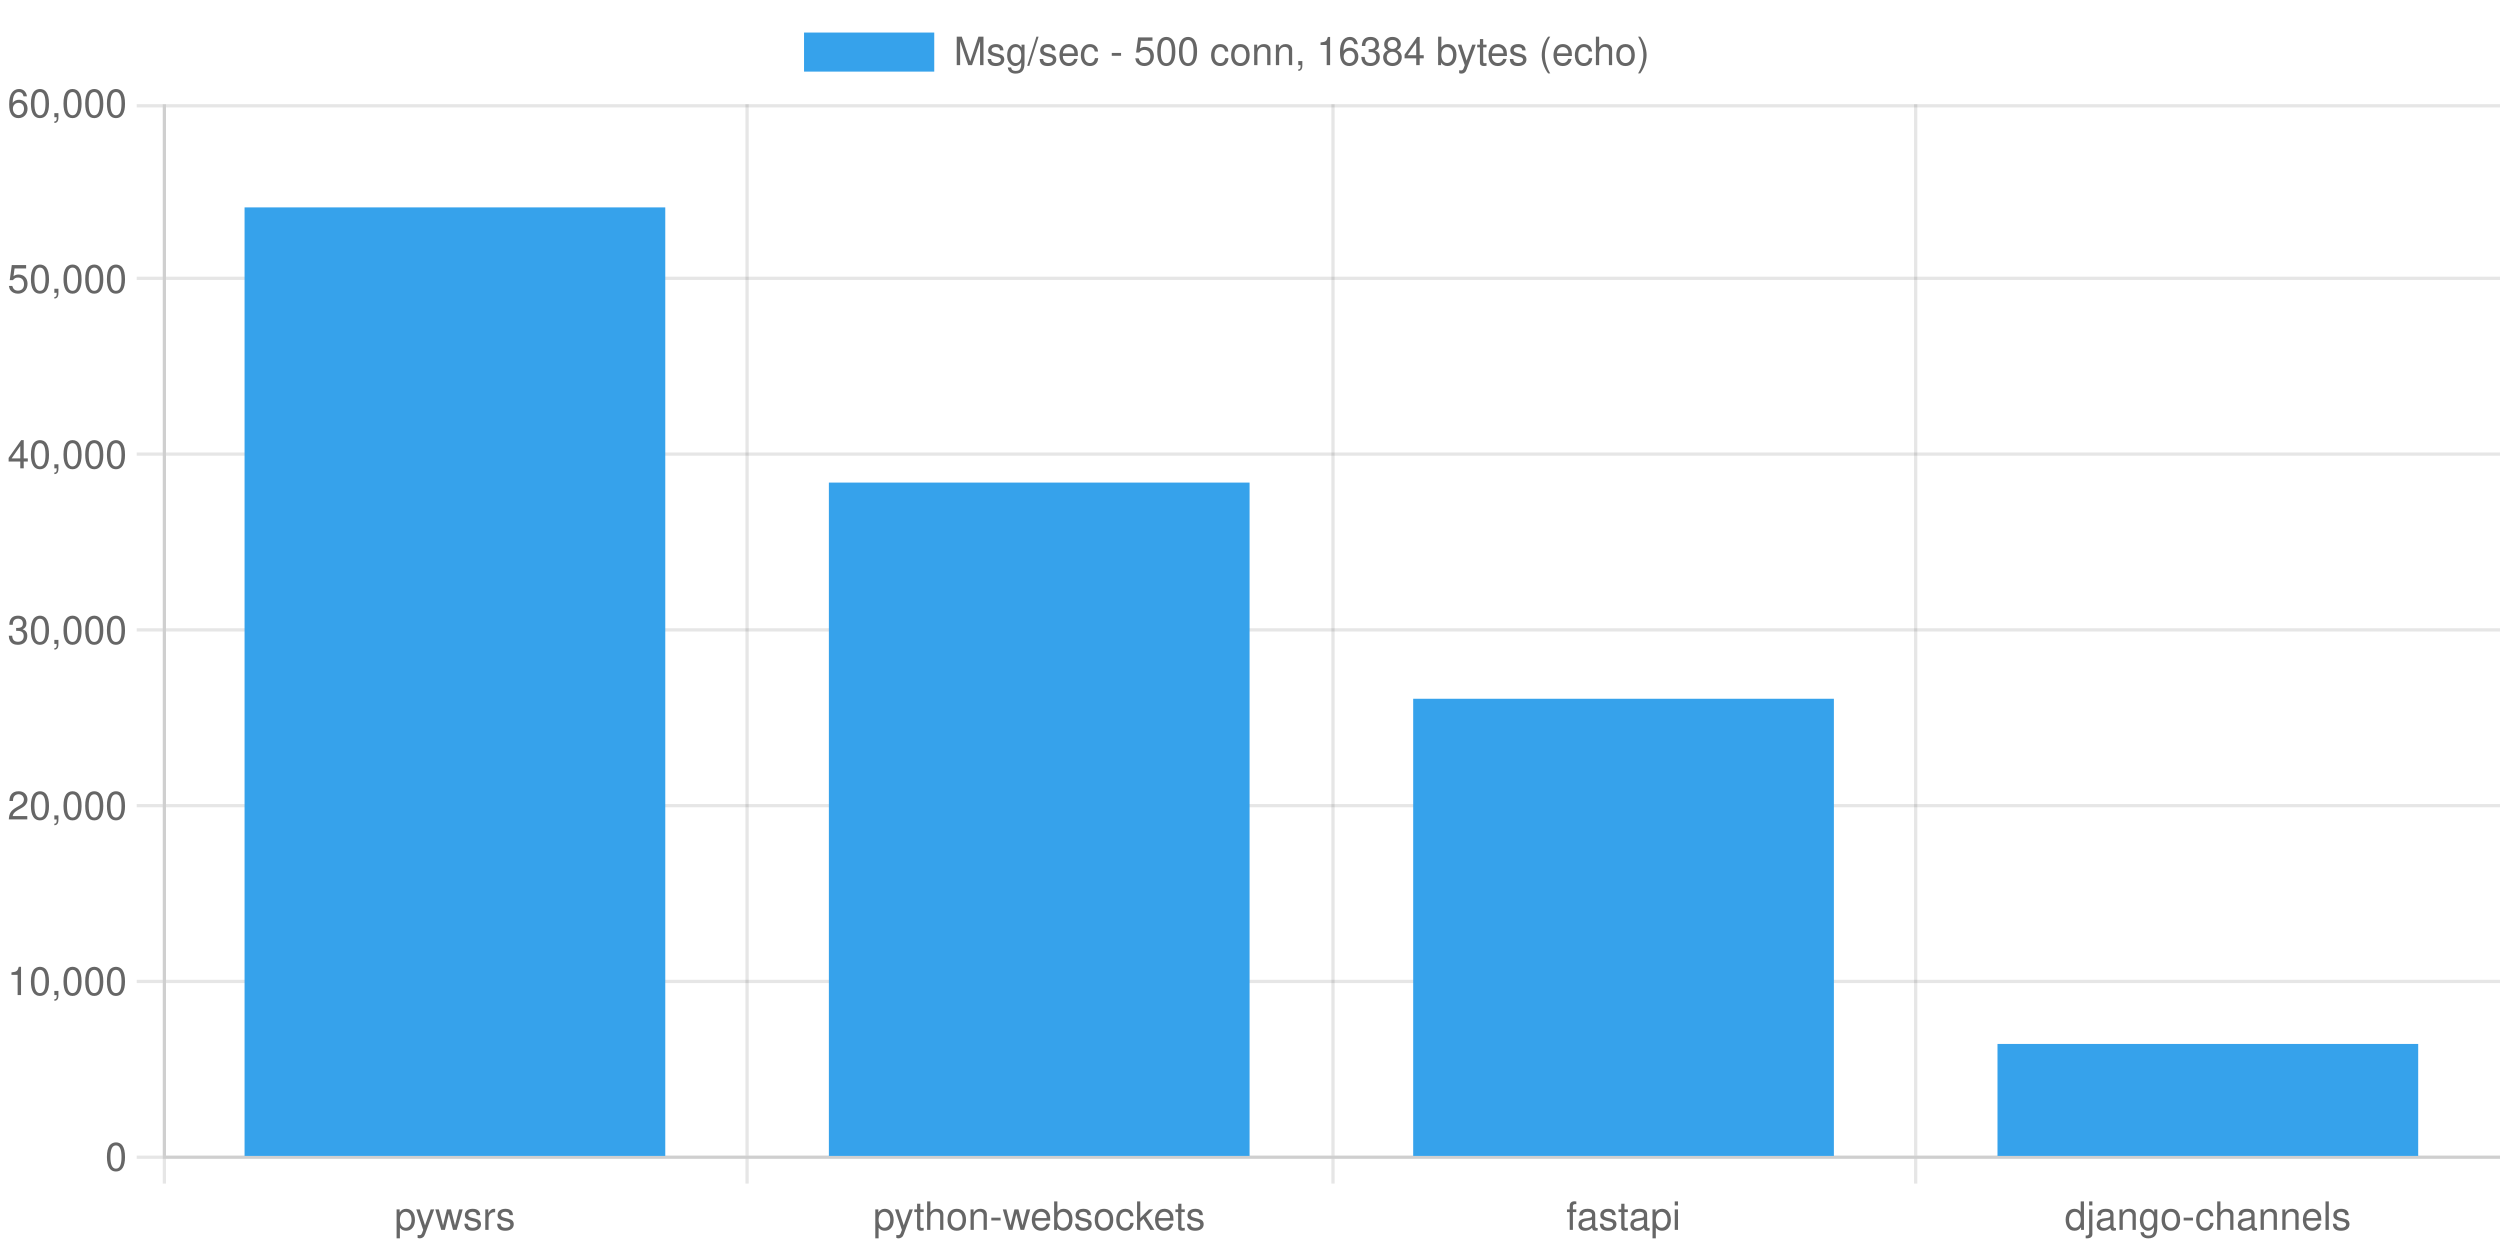
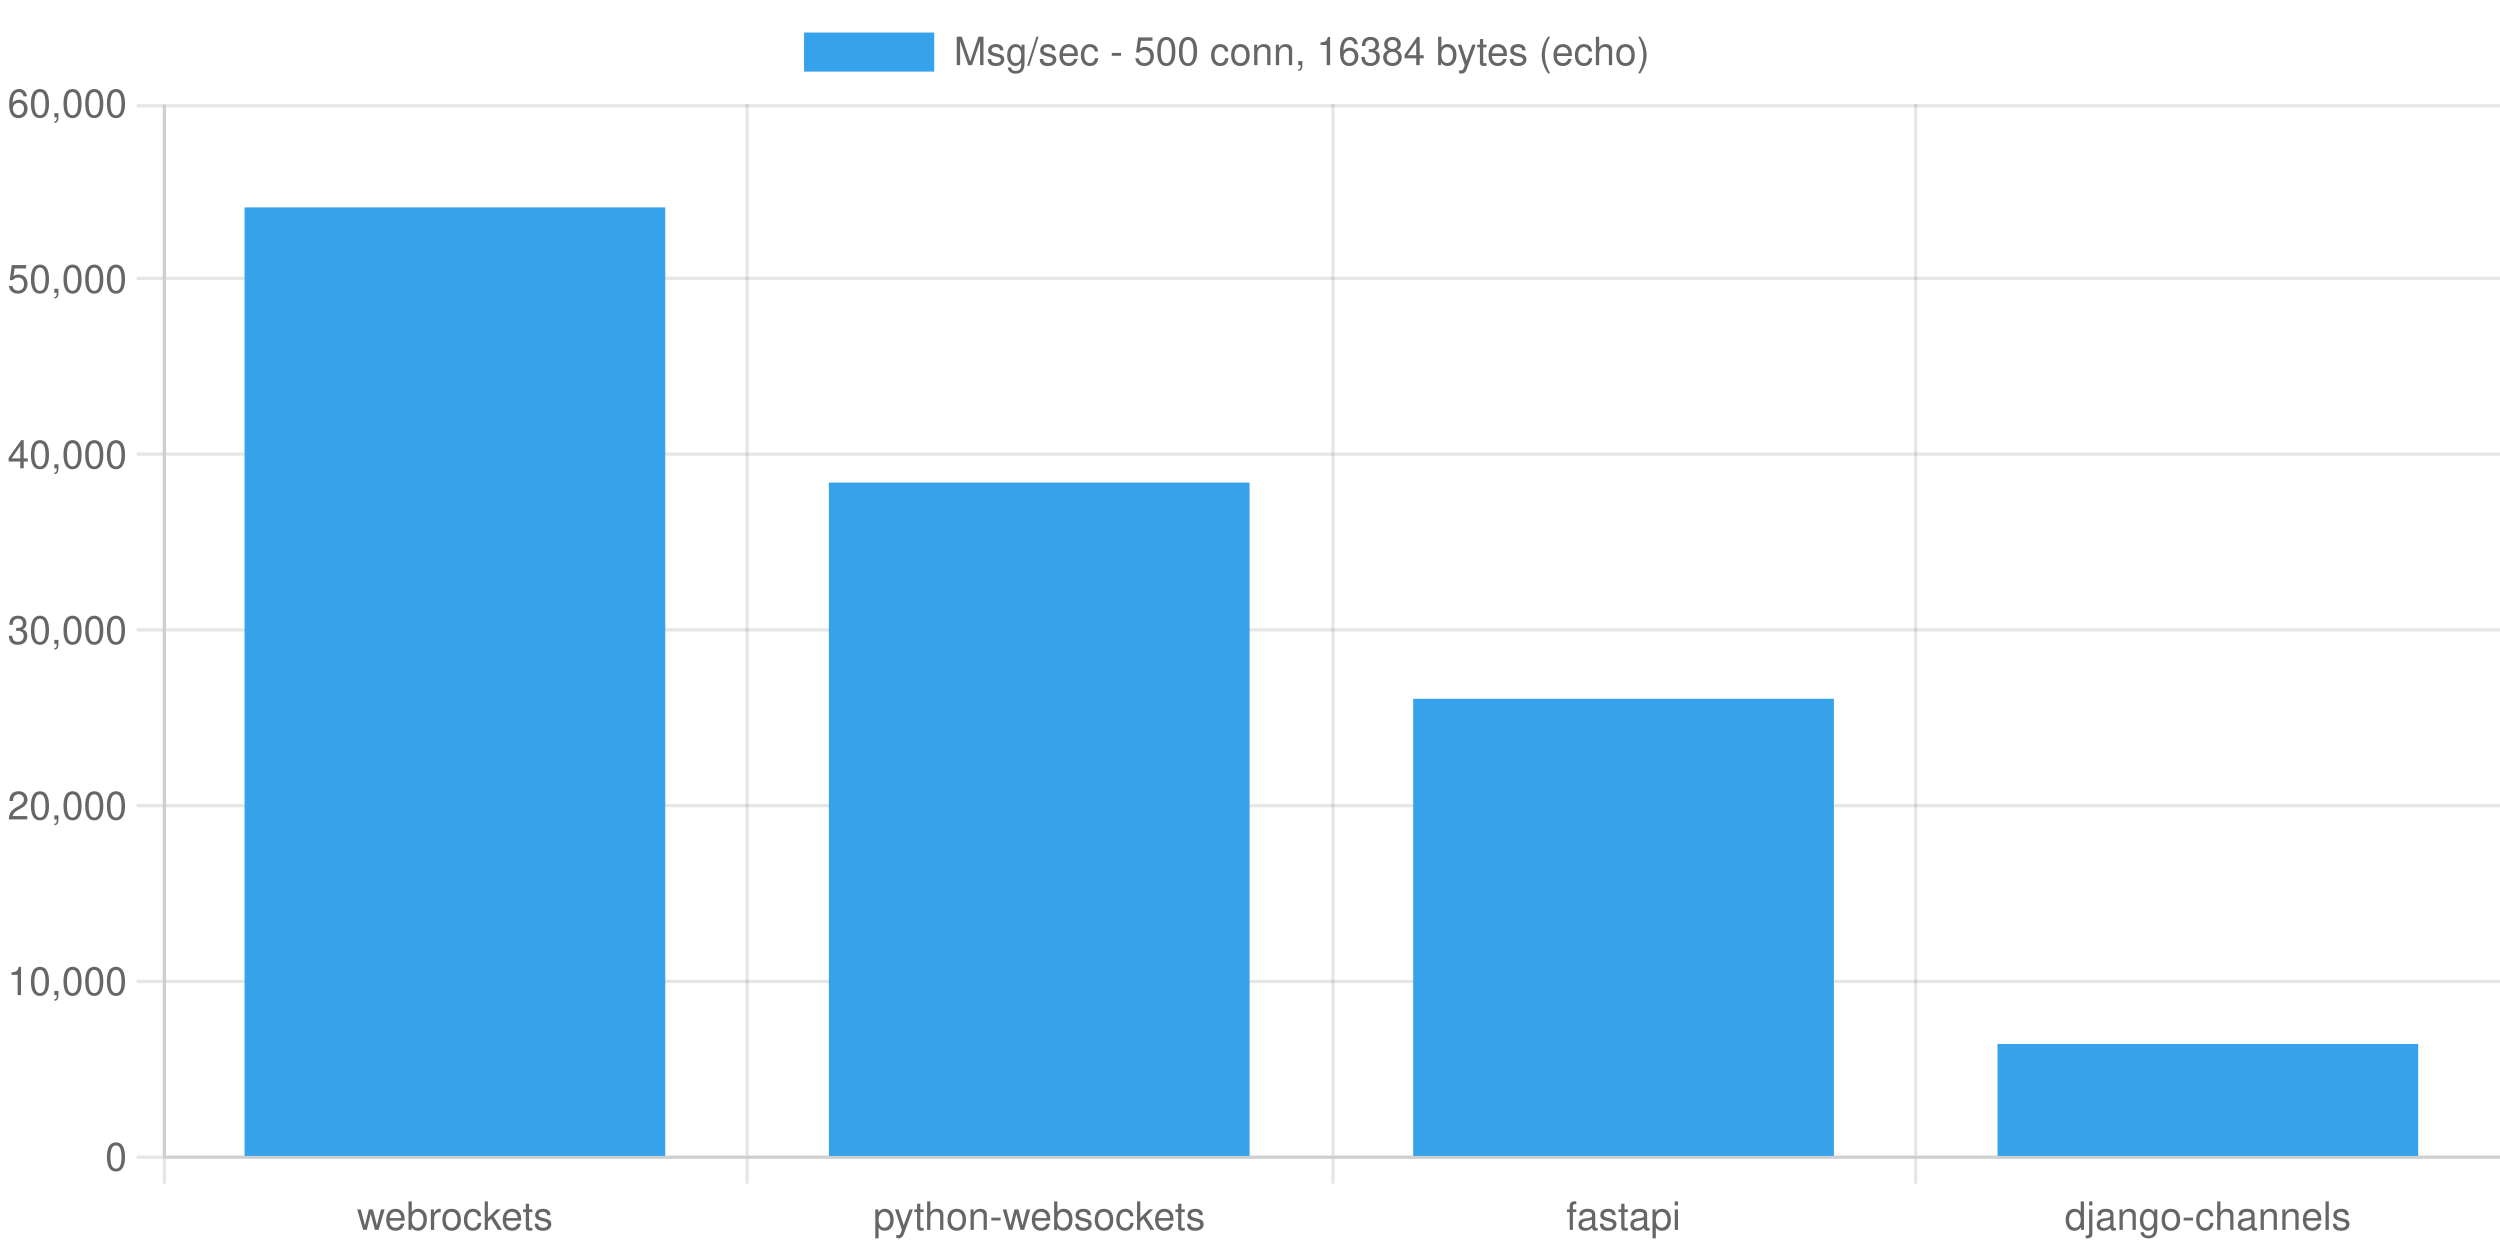
<svg xmlns="http://www.w3.org/2000/svg" version="1.1" width="768px" height="384px" viewBox="0 0 768 384">
  <defs>
    <clipPath id="clip-1" fill-rule="nonzero">
      <path d="M 0,0 L 0,32 768,32 768,0 Z" />
    </clipPath>
    <clipPath id="clip-2" fill-rule="nonzero">
      <path d="M 0,355.6 L 0,384 768,384 768,355.6 Z" />
    </clipPath>
    <clipPath id="clip-3" fill-rule="nonzero">
      <path d="M 0,0 L 0,384 50,384 50,0 Z" />
    </clipPath>
    <clipPath id="clip-4" fill-rule="nonzero">
      <path d="M 50,32 L 50,355.6 768,355.6 768,32 Z" />
    </clipPath>
  </defs>
  <g stroke="none" fill="transparent" fill-rule="nonzero" fill-opacity="1">
    <rect x="0" y="0" width="768" height="384" transform="matrix(1 0 0 1 0 0)" />
  </g>
  <g stroke="rgb(0,0,0)" stroke-width="1" stroke-linecap="butt" stroke-linejoin="miter" stroke-miterlimit="4" stroke-opacity="0.1" fill="none">
    <path d="M 50.5,32 L 50.5,355" />
  </g>
  <g stroke="rgb(0,0,0)" stroke-width="1" stroke-linecap="butt" stroke-linejoin="miter" stroke-miterlimit="4" stroke-opacity="0.1" fill="none">
    <path d="M 50.5,356 L 50.5,363.6" />
  </g>
  <g stroke="rgb(0,0,0)" stroke-width="1" stroke-linecap="butt" stroke-linejoin="miter" stroke-miterlimit="4" stroke-opacity="0.1" fill="none">
    <path d="M 229.5,32 L 229.5,355" />
  </g>
  <g stroke="rgb(0,0,0)" stroke-width="1" stroke-linecap="butt" stroke-linejoin="miter" stroke-miterlimit="4" stroke-opacity="0.1" fill="none">
    <path d="M 229.5,356 L 229.5,363.6" />
  </g>
  <g stroke="rgb(0,0,0)" stroke-width="1" stroke-linecap="butt" stroke-linejoin="miter" stroke-miterlimit="4" stroke-opacity="0.1" fill="none">
    <path d="M 409.5,32 L 409.5,355" />
  </g>
  <g stroke="rgb(0,0,0)" stroke-width="1" stroke-linecap="butt" stroke-linejoin="miter" stroke-miterlimit="4" stroke-opacity="0.1" fill="none">
    <path d="M 409.5,356 L 409.5,363.6" />
  </g>
  <g stroke="rgb(0,0,0)" stroke-width="1" stroke-linecap="butt" stroke-linejoin="miter" stroke-miterlimit="4" stroke-opacity="0.1" fill="none">
    <path d="M 588.5,32 L 588.5,355" />
  </g>
  <g stroke="rgb(0,0,0)" stroke-width="1" stroke-linecap="butt" stroke-linejoin="miter" stroke-miterlimit="4" stroke-opacity="0.1" fill="none">
    <path d="M 588.5,356 L 588.5,363.6" />
  </g>
  <g stroke="rgb(0,0,0)" stroke-width="1" stroke-linecap="butt" stroke-linejoin="miter" stroke-miterlimit="4" stroke-opacity="0.1" fill="none">
    <path d="M 768.5,32 L 768.5,355" />
  </g>
  <g stroke="rgb(0,0,0)" stroke-width="1" stroke-linecap="butt" stroke-linejoin="miter" stroke-miterlimit="4" stroke-opacity="0.1" fill="none">
    <path d="M 768.5,356 L 768.5,363.6" />
  </g>
  <g stroke="rgb(0,0,0)" stroke-width="1" stroke-linecap="butt" stroke-linejoin="miter" stroke-miterlimit="4" stroke-opacity="0.1" fill="none">
    <path d="M 51,355.5 L 768,355.5" />
  </g>
  <g stroke="rgb(0,0,0)" stroke-width="1" stroke-linecap="butt" stroke-linejoin="miter" stroke-miterlimit="4" stroke-opacity="0.1" fill="none">
    <path d="M 42,355.5 L 50,355.5" />
  </g>
  <g stroke="rgb(0,0,0)" stroke-width="1" stroke-linecap="butt" stroke-linejoin="miter" stroke-miterlimit="4" stroke-opacity="0.1" fill="none">
    <path d="M 51,301.5 L 768,301.5" />
  </g>
  <g stroke="rgb(0,0,0)" stroke-width="1" stroke-linecap="butt" stroke-linejoin="miter" stroke-miterlimit="4" stroke-opacity="0.1" fill="none">
    <path d="M 42,301.5 L 50,301.5" />
  </g>
  <g stroke="rgb(0,0,0)" stroke-width="1" stroke-linecap="butt" stroke-linejoin="miter" stroke-miterlimit="4" stroke-opacity="0.1" fill="none">
    <path d="M 51,247.5 L 768,247.5" />
  </g>
  <g stroke="rgb(0,0,0)" stroke-width="1" stroke-linecap="butt" stroke-linejoin="miter" stroke-miterlimit="4" stroke-opacity="0.1" fill="none">
    <path d="M 42,247.5 L 50,247.5" />
  </g>
  <g stroke="rgb(0,0,0)" stroke-width="1" stroke-linecap="butt" stroke-linejoin="miter" stroke-miterlimit="4" stroke-opacity="0.1" fill="none">
    <path d="M 51,193.5 L 768,193.5" />
  </g>
  <g stroke="rgb(0,0,0)" stroke-width="1" stroke-linecap="butt" stroke-linejoin="miter" stroke-miterlimit="4" stroke-opacity="0.1" fill="none">
    <path d="M 42,193.5 L 50,193.5" />
  </g>
  <g stroke="rgb(0,0,0)" stroke-width="1" stroke-linecap="butt" stroke-linejoin="miter" stroke-miterlimit="4" stroke-opacity="0.1" fill="none">
    <path d="M 51,139.5 L 768,139.5" />
  </g>
  <g stroke="rgb(0,0,0)" stroke-width="1" stroke-linecap="butt" stroke-linejoin="miter" stroke-miterlimit="4" stroke-opacity="0.1" fill="none">
    <path d="M 42,139.5 L 50,139.5" />
  </g>
  <g stroke="rgb(0,0,0)" stroke-width="1" stroke-linecap="butt" stroke-linejoin="miter" stroke-miterlimit="4" stroke-opacity="0.1" fill="none">
    <path d="M 51,85.5 L 768,85.5" />
  </g>
  <g stroke="rgb(0,0,0)" stroke-width="1" stroke-linecap="butt" stroke-linejoin="miter" stroke-miterlimit="4" stroke-opacity="0.1" fill="none">
    <path d="M 42,85.5 L 50,85.5" />
  </g>
  <g stroke="rgb(0,0,0)" stroke-width="1" stroke-linecap="butt" stroke-linejoin="miter" stroke-miterlimit="4" stroke-opacity="0.1" fill="none">
    <path d="M 51,32.5 L 768,32.5" />
  </g>
  <g stroke="rgb(0,0,0)" stroke-width="1" stroke-linecap="butt" stroke-linejoin="miter" stroke-miterlimit="4" stroke-opacity="0.1" fill="none">
    <path d="M 42,32.5 L 50,32.5" />
  </g>
  <g stroke="none" fill="rgb(54,162,235)" fill-rule="nonzero" fill-opacity="1" clip-path="url(#clip-1)">
    <path d="M 247,10 L 247,22 287,22 287,10 Z" />
  </g>
  <g stroke="none" fill="#666" fill-rule="nonzero" fill-opacity="1" clip-path="url(#clip-1)">
    <text style="font:normal 12px 'Helvetica Neue', 'Helvetica', 'Arial', sans-serif;" text-anchor="start" dominant-baseline="middle" transform="matrix(1 0 0 1 0 0)">
      <tspan x="293" y="16">Msg/sec - 500 conn, 16384 bytes (echo)</tspan>
    </text>
  </g>
  <g stroke="rgb(0,0,0)" stroke-width="1" stroke-linecap="butt" stroke-linejoin="miter" stroke-miterlimit="4" stroke-opacity="0.1" fill="none">
    <path d="M 50,355.5 L 769,355.5" />
  </g>
  <g stroke="none" fill="#666" fill-rule="nonzero" fill-opacity="1" clip-path="url(#clip-2)">
    <text style="font:normal 12px 'Helvetica Neue', 'Helvetica', 'Arial', sans-serif;" text-anchor="middle" dominant-baseline="middle" transform="matrix(1 0 0 1 139.75 366.6)">
-       <tspan x="0" y="7.2">pywsrs</tspan>
+       <tspan x="0" y="7.2">webrockets</tspan>
    </text>
  </g>
  <g stroke="none" fill="#666" fill-rule="nonzero" fill-opacity="1" clip-path="url(#clip-2)">
    <text style="font:normal 12px 'Helvetica Neue', 'Helvetica', 'Arial', sans-serif;" text-anchor="middle" dominant-baseline="middle" transform="matrix(1 0 0 1 319.25 366.6)">
      <tspan x="0" y="7.2">python-websockets</tspan>
    </text>
  </g>
  <g stroke="none" fill="#666" fill-rule="nonzero" fill-opacity="1" clip-path="url(#clip-2)">
    <text style="font:normal 12px 'Helvetica Neue', 'Helvetica', 'Arial', sans-serif;" text-anchor="middle" dominant-baseline="middle" transform="matrix(1 0 0 1 498.75 366.6)">
      <tspan x="0" y="7.2">fastapi</tspan>
    </text>
  </g>
  <g stroke="none" fill="#666" fill-rule="nonzero" fill-opacity="1" clip-path="url(#clip-2)">
    <text style="font:normal 12px 'Helvetica Neue', 'Helvetica', 'Arial', sans-serif;" text-anchor="middle" dominant-baseline="middle" transform="matrix(1 0 0 1 678.25 366.6)">
      <tspan x="0" y="7.2">django-channels</tspan>
    </text>
  </g>
  <g stroke="rgb(0,0,0)" stroke-width="1" stroke-linecap="butt" stroke-linejoin="miter" stroke-miterlimit="4" stroke-opacity="0.1" fill="none">
    <path d="M 50.5,32 L 50.5,356" />
  </g>
  <g stroke="none" fill="#666" fill-rule="nonzero" fill-opacity="1" clip-path="url(#clip-3)">
    <text style="font:normal 12px 'Helvetica Neue', 'Helvetica', 'Arial', sans-serif;" text-anchor="end" dominant-baseline="middle" transform="matrix(1 0 0 1 39 355.6)">
      <tspan x="0" y="0">0</tspan>
    </text>
  </g>
  <g stroke="none" fill="#666" fill-rule="nonzero" fill-opacity="1" clip-path="url(#clip-3)">
    <text style="font:normal 12px 'Helvetica Neue', 'Helvetica', 'Arial', sans-serif;" text-anchor="end" dominant-baseline="middle" transform="matrix(1 0 0 1 39 301.6667)">
      <tspan x="0" y="0">10,000</tspan>
    </text>
  </g>
  <g stroke="none" fill="#666" fill-rule="nonzero" fill-opacity="1" clip-path="url(#clip-3)">
    <text style="font:normal 12px 'Helvetica Neue', 'Helvetica', 'Arial', sans-serif;" text-anchor="end" dominant-baseline="middle" transform="matrix(1 0 0 1 39 247.7333)">
      <tspan x="0" y="0">20,000</tspan>
    </text>
  </g>
  <g stroke="none" fill="#666" fill-rule="nonzero" fill-opacity="1" clip-path="url(#clip-3)">
    <text style="font:normal 12px 'Helvetica Neue', 'Helvetica', 'Arial', sans-serif;" text-anchor="end" dominant-baseline="middle" transform="matrix(1 0 0 1 39 193.8)">
      <tspan x="0" y="0">30,000</tspan>
    </text>
  </g>
  <g stroke="none" fill="#666" fill-rule="nonzero" fill-opacity="1" clip-path="url(#clip-3)">
    <text style="font:normal 12px 'Helvetica Neue', 'Helvetica', 'Arial', sans-serif;" text-anchor="end" dominant-baseline="middle" transform="matrix(1 0 0 1 39 139.8667)">
      <tspan x="0" y="0">40,000</tspan>
    </text>
  </g>
  <g stroke="none" fill="#666" fill-rule="nonzero" fill-opacity="1" clip-path="url(#clip-3)">
    <text style="font:normal 12px 'Helvetica Neue', 'Helvetica', 'Arial', sans-serif;" text-anchor="end" dominant-baseline="middle" transform="matrix(1 0 0 1 39 85.93333)">
      <tspan x="0" y="0">50,000</tspan>
    </text>
  </g>
  <g stroke="none" fill="#666" fill-rule="nonzero" fill-opacity="1" clip-path="url(#clip-3)">
    <text style="font:normal 12px 'Helvetica Neue', 'Helvetica', 'Arial', sans-serif;" text-anchor="end" dominant-baseline="middle" transform="matrix(1 0 0 1 39 32)">
      <tspan x="0" y="0">60,000</tspan>
    </text>
  </g>
  <g stroke="none" fill="rgb(54,162,235)" fill-rule="nonzero" fill-opacity="1" clip-path="url(#clip-4)">
    <path d="M 75.13,63.712 L 75.13,355.1 204.37,355.1 204.37,63.712 Z" />
  </g>
  <g stroke="none" fill="rgb(54,162,235)" fill-rule="nonzero" fill-opacity="1" clip-path="url(#clip-4)">
    <path d="M 254.63,148.25 L 254.63,355.1 383.87,355.1 383.87,148.25 Z" />
  </g>
  <g stroke="none" fill="rgb(54,162,235)" fill-rule="nonzero" fill-opacity="1" clip-path="url(#clip-4)">
    <path d="M 434.13,214.661 L 434.13,355.1 563.37,355.1 563.37,214.661 Z" />
  </g>
  <g stroke="none" fill="rgb(54,162,235)" fill-rule="nonzero" fill-opacity="1" clip-path="url(#clip-4)">
    <path d="M 613.63,320.7 L 613.63,355.1 742.87,355.1 742.87,320.7 Z" />
  </g>
</svg>
